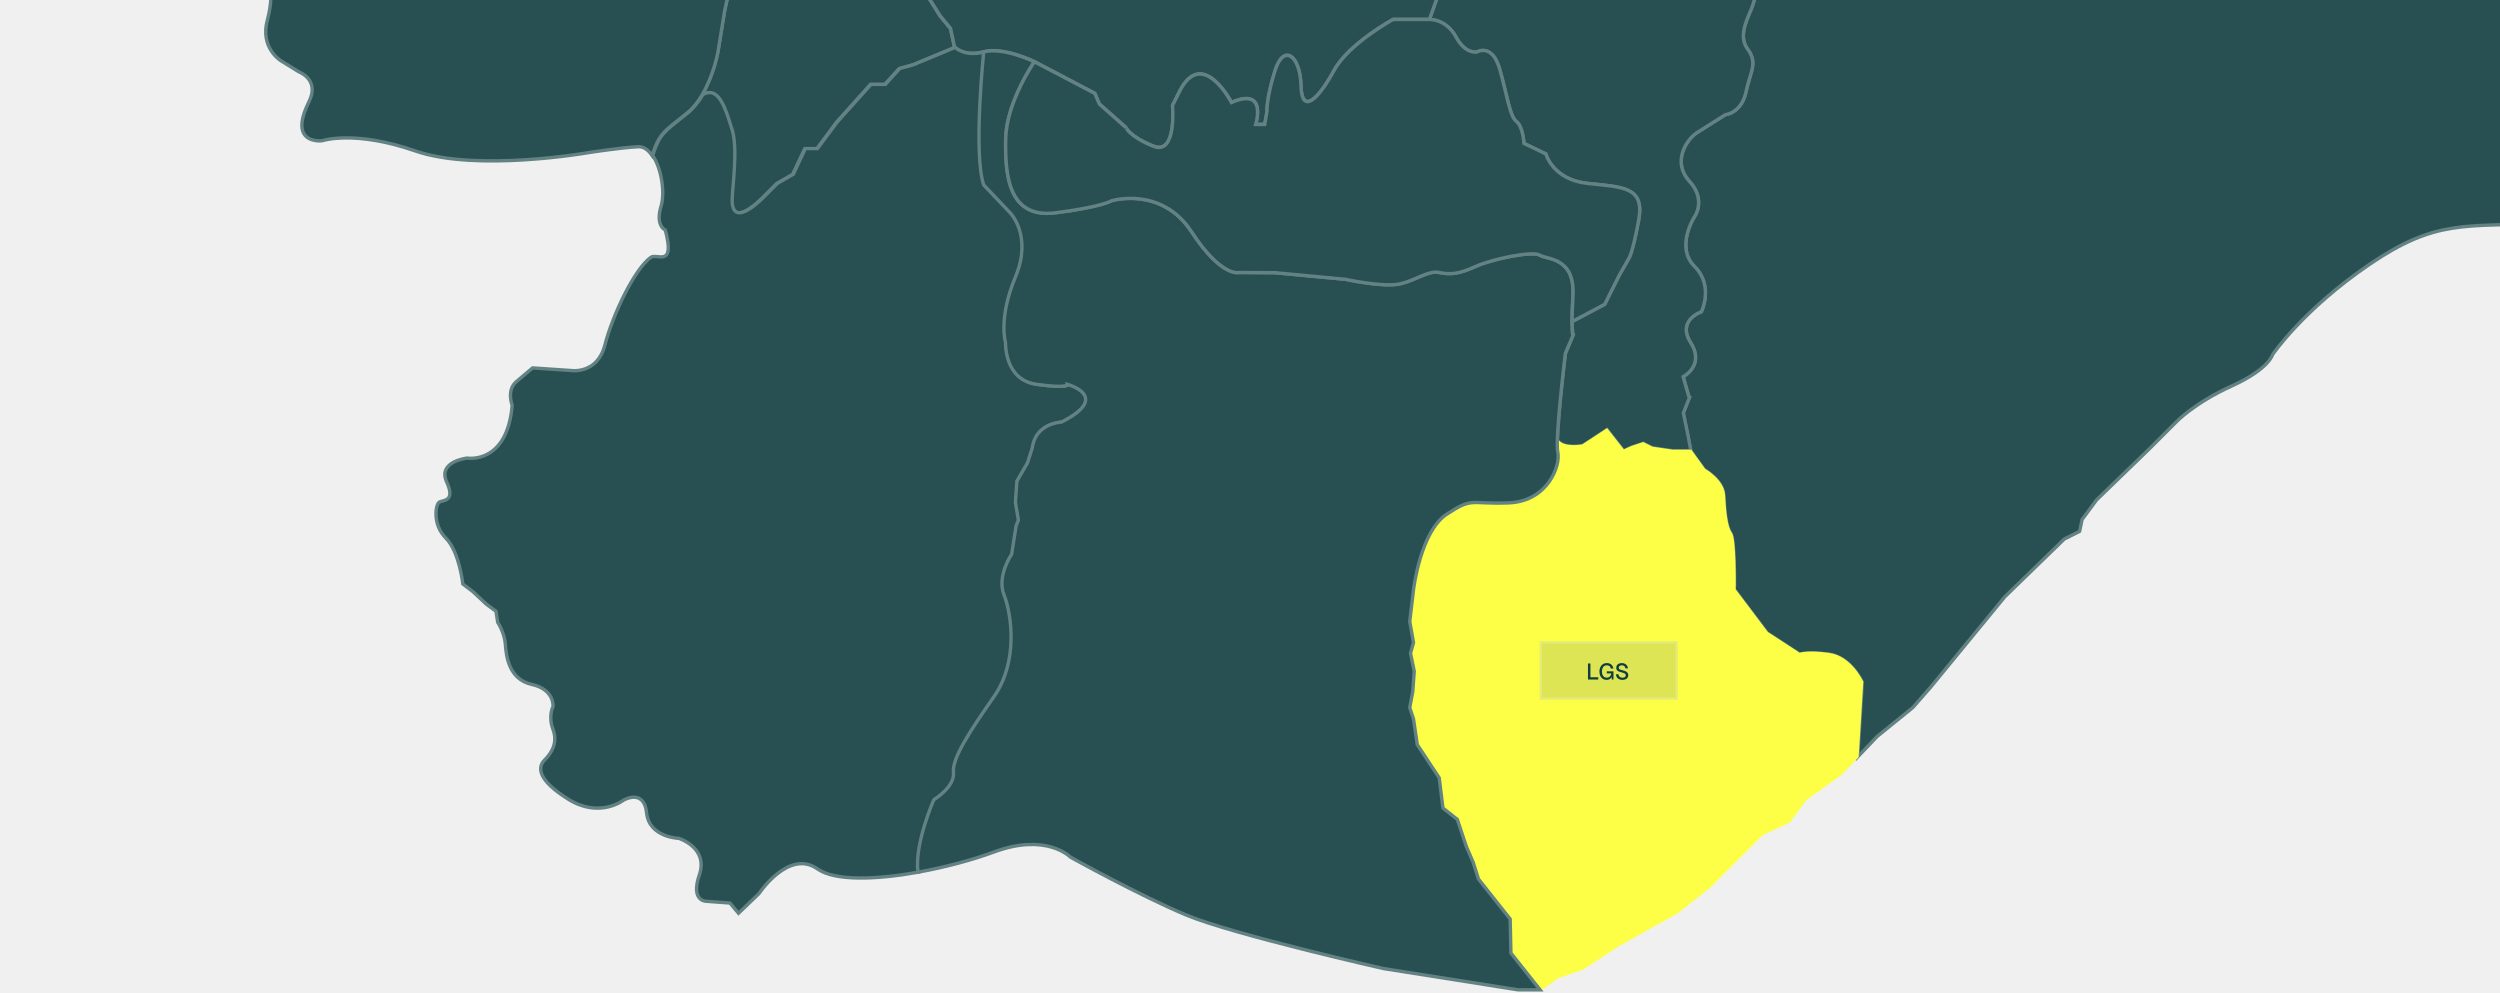
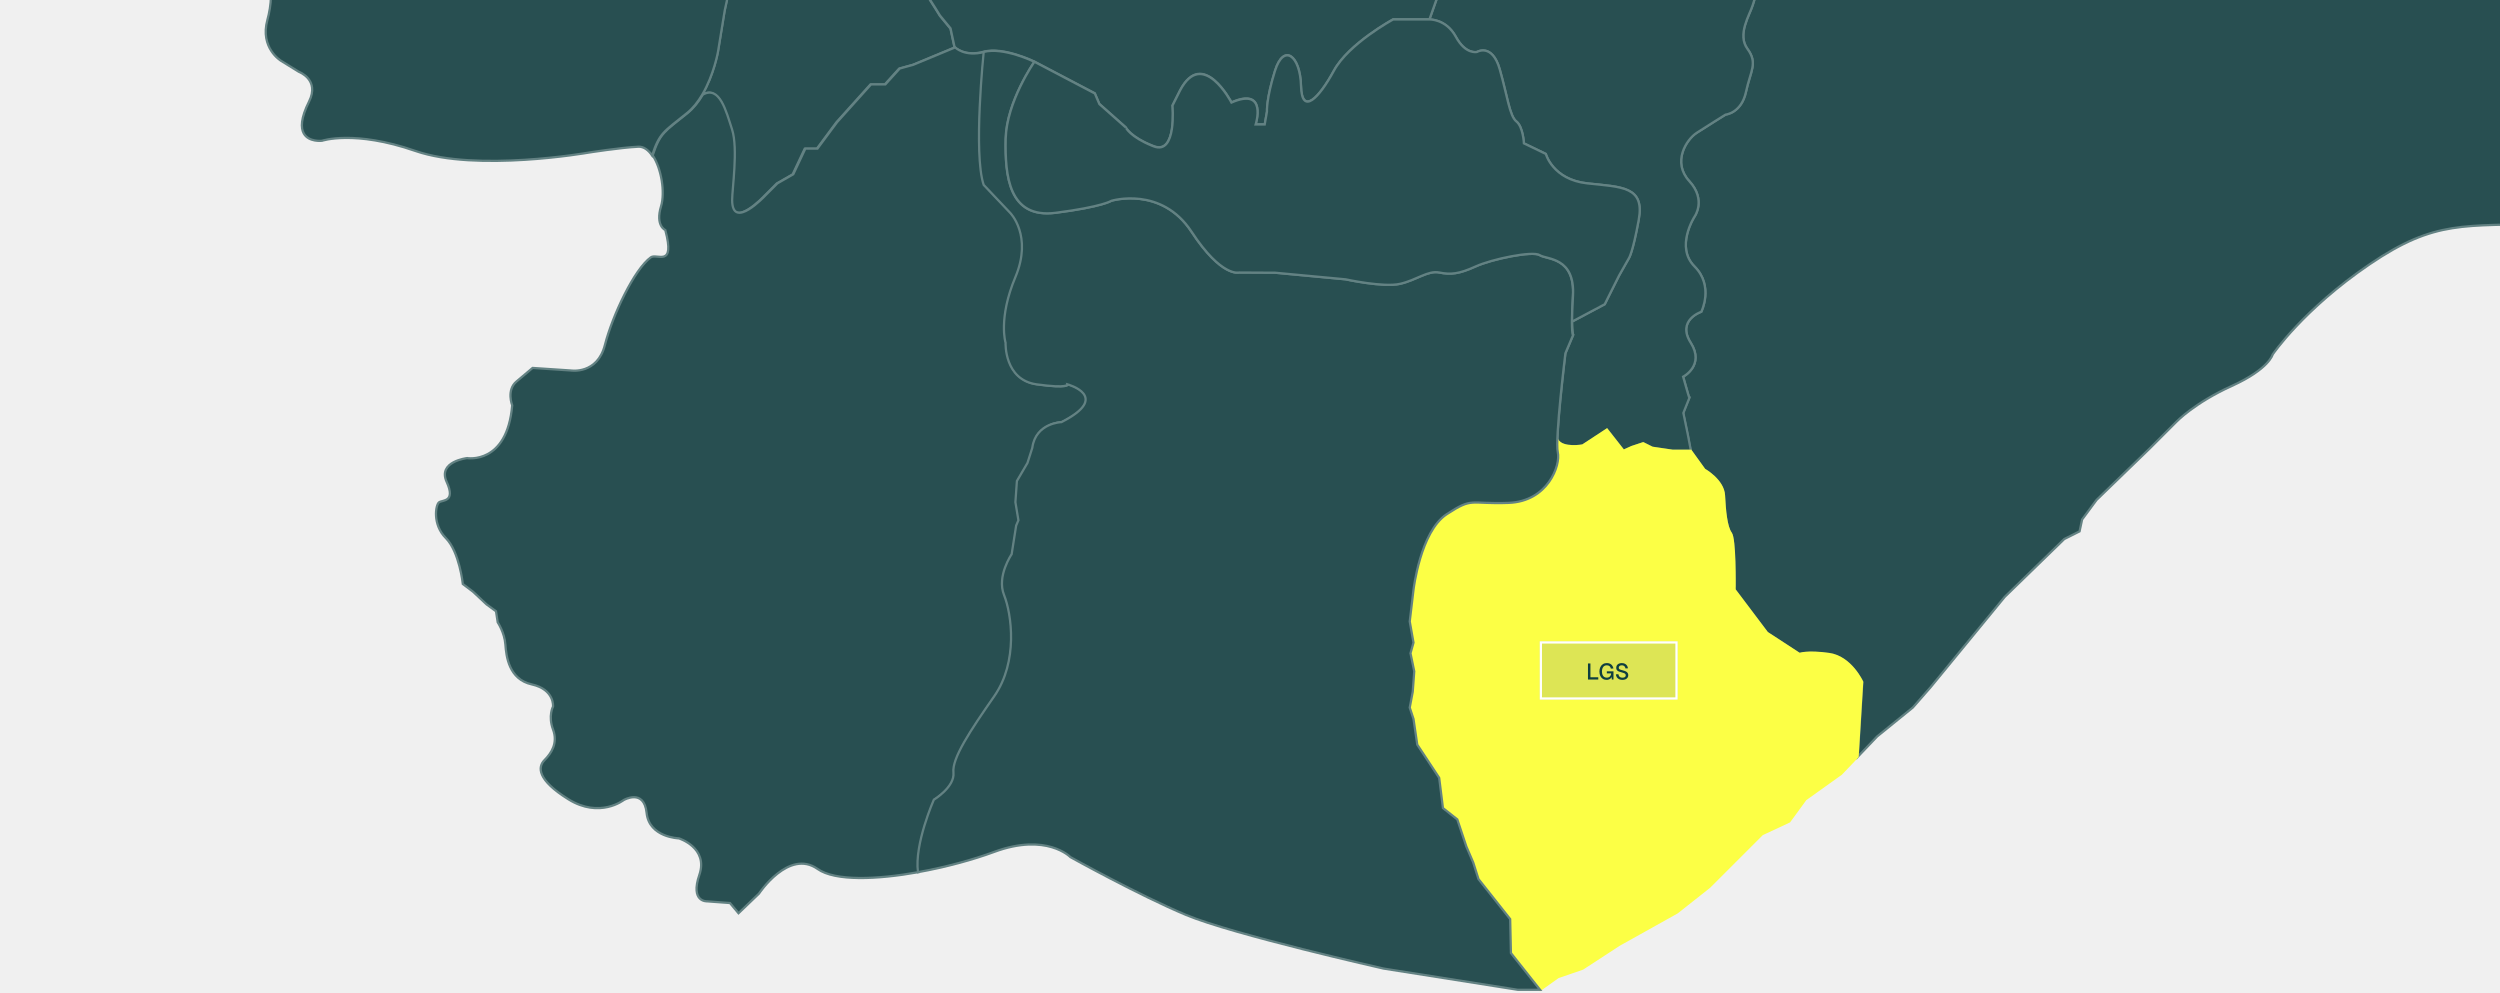
<svg xmlns="http://www.w3.org/2000/svg" width="1103" height="438" viewBox="0 0 1103 438" fill="none">
-   <path d="M765.147 247.769C764.97 242.147 764.549 236.458 763.597 235.197C761.605 232.541 760.941 225.192 760.587 218.529C760.255 211.867 751.932 207.196 751.932 207.196L745.934 198.874L744.606 191.879L742.613 182.206L745.27 175.544L742.613 166.203C742.613 166.203 752.286 161.2 745.956 151.217C739.625 141.212 750.626 137.56 750.626 137.56C750.626 137.56 756.293 126.227 747.638 117.573C738.983 108.918 747.638 95.571 747.638 95.571C747.638 95.571 752.973 88.244 745.314 79.899C737.655 71.554 743.986 61.572 748.656 58.561C753.327 55.551 761.317 50.571 761.317 50.571C761.317 50.571 768.312 49.907 770.326 40.566C772.318 31.225 775.661 27.905 770.99 21.574C766.32 15.244 771.986 6.589 773.314 2.25C774.642 -2.088 776.48 -4.988 770.658 -18.733C769.33 -21.876 768.002 -38.057 768.002 -38.057C791.996 -35.733 792.992 -51.714 792.992 -51.714C792.992 -51.714 805.343 -51.006 813.644 -54.702C832.613 -63.158 829.979 -68.027 816.632 -75.354C803.285 -82.681 816.632 -93.017 816.632 -93.017L848.617 -112.341C872.611 -112.341 869.269 -137.663 869.269 -137.663L875.931 -158.647C894.591 -187.976 917.921 -176.643 917.921 -176.643C917.921 -176.643 944.239 -162.653 960.242 -173.654C976.246 -184.655 991.231 -175.315 991.231 -175.315C991.231 -175.315 1006.9 -158.647 1022.88 -145.012C1038.87 -131.377 1054.2 -133.657 1076.87 -142.644C1099.54 -151.63 1137.41 -145.012 1137.41 -145.012C1137.41 -145.012 1131.79 -140.519 1132.92 -136.756C1134.04 -132.993 1136.68 -131.886 1133.67 -122.501C1130.66 -113.116 1140.8 -109.729 1140.8 -109.729C1140.8 -109.729 1142.68 -108.977 1142.68 -89.078C1142.68 -69.178 1144.2 -58.664 1144.2 -58.664C1144.2 -58.664 1152.06 -53.419 1153.19 -42.528C1154.32 -31.638 1152.81 -33.143 1158.81 -27.145C1164.81 -21.146 1161.45 -16.631 1161.45 -16.631L1162.4 -2.376C1162.4 -2.376 1178.34 3.999 1173.47 17.147C1168.6 30.295 1163.71 22.393 1171.59 31.402C1179.47 40.411 1174.4 54.289 1174.4 54.289L1171.21 59.535C1171.21 59.535 1173.09 67.791 1164.08 77.177C1155.07 86.562 1156.58 88.443 1156.58 88.443C1156.58 88.443 1161.45 97.076 1124.31 98.581C1087.16 100.086 1074.77 96.7 1045.48 116.599C1016.2 136.498 1002.7 156.397 1002.7 156.397C1002.7 156.397 1001.19 162.772 984.679 170.275C968.167 177.779 960.287 186.035 960.287 186.035L948.644 197.678L925.004 220.566L918.629 229.198L917.5 234.444L910.749 237.831L884.475 263.352L851.826 303.15L843.946 312.159L828.186 324.931L819.642 333.896L821.657 300.937C821.657 300.937 816.654 289.936 807.003 288.608C797.331 287.28 794.01 288.608 794.01 288.608L779.689 279.267L765.368 260.275C765.257 260.187 765.346 254.011 765.147 247.769Z" fill="#284F51" stroke="#638283" stroke-width="1.5" />
-   <path d="M743.809 170.499C743.189 168.307 742.591 166.204 742.591 166.204C742.591 166.204 752.264 161.202 745.933 151.219C739.603 141.214 750.604 137.562 750.604 137.562C750.604 137.562 756.27 126.229 747.616 117.574C738.961 108.92 747.616 95.572 747.616 95.572C747.616 95.572 752.95 88.246 745.291 79.901C737.633 71.556 743.963 61.574 748.634 58.563C753.304 55.553 761.295 50.572 761.295 50.572C761.295 50.572 768.29 49.908 770.304 40.568C772.296 31.227 775.638 27.907 770.968 21.576C766.297 15.245 771.964 6.591 773.292 2.252C774.62 -2.086 776.457 -4.986 770.636 -18.731C769.308 -21.875 767.98 -38.055 767.98 -38.055C743.986 -40.379 748.988 -42.725 749.984 -53.395C749.984 -53.395 755.651 -64.063 746.31 -66.056C736.969 -68.048 736.637 -81.727 736.637 -81.727C736.637 -81.727 738.629 -90.05 711.979 -90.736C711.979 -90.736 696.993 -94.41 684.996 -86.729C684.996 -86.729 678.422 -84.936 676.054 -75.441C673.686 -65.945 667.355 -60.013 667.355 -60.013L653.676 -46.4C653.676 -46.4 646.349 -40.069 644.003 -28.891C641.657 -17.713 638.004 -12.069 638.004 -12.069L630.678 8.583C630.678 8.583 638.004 8.251 642.343 16.241C646.681 24.232 651.684 22.904 651.684 22.904C651.684 22.904 658.346 18.898 661.689 30.563C665.031 42.228 666.027 51.214 669.015 53.561C672.003 55.885 672.358 63.233 672.358 63.233L682.03 67.904C682.03 67.904 685.041 79.237 700.358 80.897C715.697 82.557 725.68 82.225 723.024 96.901C720.368 111.554 718.686 113.9 718.686 113.9L714.347 121.559L710.673 128.885L708.017 134.22C708.017 134.22 694.116 141.613 693.607 141.878C693.695 146.062 694.072 147.855 694.072 147.855L690.685 155.867C690.685 155.867 687.476 182.075 687.144 194.205C689.6 198.189 698.344 196.529 698.344 196.529L709.013 189.534L716.339 198.875L720.014 197.215L725.016 195.555L729.023 197.547L738.031 198.875H746.022L744.694 191.881L742.702 182.208L745.358 175.545C745.247 175.545 744.517 172.956 743.809 170.499Z" fill="#284F51" stroke="#638283" stroke-width="1.5" />
-   <path d="M252.643 -167.825C252.643 -167.825 254.723 -164.682 258.043 -158.683C261.386 -152.685 266.698 -148.347 266.698 -148.347L276.703 -144.008C276.703 -144.008 291.024 -129.355 293.039 -126.677C295.031 -124.02 310.702 -107.353 310.702 -107.353L320.375 -91.35V-74.35V-58.347C320.375 -58.347 320.375 -49.338 323.031 -44.69C325.687 -40.019 326.019 -29.992 325.023 -21.846C324.027 -13.701 322.699 -9.03 322.699 -9.03L319.711 4.627L316.723 22.954C316.723 22.954 314.908 33.114 309.795 41.791C317.188 37.652 320.043 48.963 322.721 57.285C325.377 65.608 322.721 83.603 322.721 88.274C322.721 102.042 337.374 86.282 337.374 86.282L342.709 80.947L349.703 76.941L355.038 65.608H360.372L369.027 53.943L384.012 37.276H390.343L396.673 30.281L402.672 28.621L421.132 20.962L419.339 12.639L414.669 6.973C414.669 6.973 410.995 0.975 409.003 -2.014C407.01 -5.024 405.66 -24.68 407.674 -33.334C409.667 -41.989 407.674 -41.989 405.682 -45.995C403.69 -50.002 408.006 -57.328 408.006 -57.328L404.332 -72.314C404.332 -72.314 399.662 -87.985 400.99 -97.968C402.318 -107.973 408.98 -114.303 408.98 -114.303L412.655 -122.958L419.981 -133.915L421.641 -140.622L423.966 -148.944C423.966 -148.944 424.298 -160.277 427.95 -169.928C431.602 -179.601 424.298 -192.262 424.298 -192.262C424.298 -192.262 424.962 -193.59 415.975 -223.251C406.988 -252.911 441.452 -245.585 441.452 -245.585L439.194 -254.593C439.194 -254.593 433.196 -260.968 433.948 -266.613C434.701 -272.235 422.682 -270.375 422.682 -270.375C422.682 -270.375 420.048 -271.504 417.037 -274.869C414.027 -278.255 411.792 -273.364 415.909 -289.124C420.048 -304.884 411.415 -318.408 411.415 -318.408C411.415 -318.408 403.912 -327.04 394.903 -317.279C385.894 -307.518 385.518 -312.409 376.885 -313.892C368.252 -315.398 364.49 -320.643 364.49 -320.643C364.49 -320.643 351.718 -330.405 342.355 -336.78C340.385 -338.108 339.234 -339.303 338.636 -340.388C338.614 -340.388 331.531 -337.09 331.531 -337.09L319.423 -330.139L316.103 -325.602L309.75 -324.384L301.273 -314.092C301.273 -314.092 305.5 -308.337 307.935 -301.984C310.37 -295.631 316.103 -291.691 320.331 -290.496C324.558 -289.279 333.036 -285.648 330.004 -271.438C326.971 -257.227 311.255 -250.875 311.255 -250.875C311.255 -250.875 297.643 -244.832 294.322 -244.522C291.002 -244.212 284.937 -242.707 283.122 -237.572C281.307 -232.437 277.677 -233.344 273.139 -230.909C268.602 -228.496 264.972 -234.229 262.559 -216.389C260.213 -198.681 265.946 -192.328 252.643 -167.825Z" fill="#284F51" stroke="#638283" stroke-width="1.5" />
-   <path d="M539.371 -72.303C538.663 -74.296 537.976 -76.31 537.976 -76.31C537.976 -76.31 535.32 -81.401 531.314 -89.391C527.307 -97.382 518.653 -101.056 518.653 -101.056C517.657 -110.065 517.989 -115.71 529.034 -116.396C540.079 -117.082 537.667 -134.037 537.667 -134.037C537.667 -134.037 532 -135.742 538.663 -151.059C545.325 -166.398 533.992 -166.398 533.992 -166.398C533.992 -166.398 528.326 -166.066 521.065 -169.054C513.805 -172.065 518.985 -181.383 520.645 -187.714C522.283 -193.978 518.476 -205.887 518.387 -206.174C510.684 -201.681 499.993 -201.039 489.523 -202.544C476.375 -204.426 478.633 -213.811 478.633 -213.811C478.633 -213.811 476.752 -217.95 476.375 -222.067C475.999 -226.184 474.494 -230.323 466.99 -232.957C459.487 -235.591 453.488 -241.966 453.488 -241.966L447.49 -244.224L441.491 -245.729C441.491 -245.729 407.005 -253.056 416.014 -223.395C425.023 -193.735 424.337 -192.407 424.337 -192.407C424.337 -192.407 431.663 -179.745 427.989 -170.073C424.337 -160.4 424.005 -149.089 424.005 -149.089L421.68 -140.766L420.02 -134.059L412.694 -123.103L409.019 -114.448C409.019 -114.448 402.357 -108.117 401.029 -98.112C399.701 -88.108 404.371 -72.458 404.371 -72.458L408.045 -57.473C408.045 -57.473 403.707 -50.147 405.721 -46.14C407.713 -42.134 409.728 -42.134 407.713 -33.479C405.721 -24.824 407.049 -5.146 409.041 -2.158C411.034 0.83 414.708 6.828 414.708 6.828L419.378 12.495L421.171 20.817C421.171 20.817 425.377 25.156 434.032 22.81C442.686 20.485 456.366 27.148 456.366 27.148L483.016 41.137L485.008 45.808L496.673 56.145C496.673 56.145 498.665 60.483 509.002 64.467C519.339 68.474 517.325 46.472 517.325 46.472L520.667 39.809C530.672 20.817 543.333 45.144 543.333 45.144C559.336 38.149 554.002 54.816 554.002 54.816H558.008L559.004 49.15C559.004 49.15 558.672 43.483 562.546 31.154C566.42 18.825 573.68 24.492 574.012 37.817C574.344 51.142 582.002 43.151 588.51 31.154C594.996 19.157 614.673 8.489 614.673 8.489H630.677L638.003 -12.163C638.003 -12.163 641.678 -17.83 644.002 -28.986C646.326 -40.142 653.675 -46.494 653.675 -46.494C645.684 -51.497 644.002 -63.162 643.006 -70.488C642.01 -77.815 632.669 -74.827 632.669 -74.827C632.669 -74.827 622.332 -73.831 619.012 -78.833C615.692 -83.836 608.011 -81.843 608.011 -81.843C608.011 -81.843 597.342 -75.181 593.026 -59.178C588.709 -43.174 582.246 -46.516 582.246 -46.516C582.246 -46.516 578.372 -46.516 569.032 -36.843C559.691 -27.171 551.368 -29.185 551.368 -29.185C551.368 -29.185 551.368 -35.515 551.368 -44.17C551.368 -52.825 547.694 -63.494 547.694 -63.494L540.788 -68.496C540.743 -68.408 540.057 -70.333 539.371 -72.303Z" fill="#284F51" stroke="#638283" stroke-width="1.5" />
-   <path d="M417.313 348.772C414.944 351.229 412.31 352.823 412.31 352.823C412.31 352.823 403.633 372.434 405.316 384.785C386.833 388.106 368.439 388.836 360.736 383.391C347.965 374.382 334.839 394.281 334.839 394.281L325.83 402.914L322.067 398.42L311.929 397.668C311.929 397.668 304.426 398.044 308.543 386.025C312.682 374.006 299.534 369.889 299.534 369.889C299.534 369.889 286.386 369.512 285.279 358.622C284.15 347.732 275.141 353 275.141 353C275.141 353 264.627 361.256 250.749 352.624C236.87 343.991 237.247 338.369 240.235 335.358C243.245 332.348 246.233 327.855 243.998 321.856C241.762 315.858 243.998 311.718 243.998 311.718C243.998 311.718 244.75 304.215 234.612 301.957C224.475 299.699 223.346 289.562 222.97 284.316C222.593 279.07 219.583 274.554 219.583 274.554L218.83 269.685L214.691 266.674L208.693 261.052L204.199 257.665C204.199 257.665 202.694 243.411 196.696 237.39C190.697 231.392 192.202 222.759 193.685 221.63C195.19 220.501 201.189 221.63 197.072 212.621C192.955 203.612 206.081 202.107 206.081 202.107C206.081 202.107 223.722 205.118 225.98 178.844C225.98 178.844 223.346 172.092 227.861 168.33C232.355 164.567 234.989 162.331 234.989 162.331L251.878 163.46C251.878 163.46 263.52 165.341 266.885 152.193C270.272 139.045 279.878 118.726 287.16 113.524C289.794 111.642 298.051 118.394 293.535 101.505C293.535 101.505 289.042 99.623 291.654 90.991C293.491 84.948 291.831 74.279 287.957 68.568C291.233 58.608 293.004 58.209 303.341 49.886C306.041 47.695 308.277 44.818 310.092 41.741C317.485 37.602 320.34 48.913 323.019 57.235C325.675 65.558 323.019 83.553 323.019 88.224C323.019 101.992 337.672 86.232 337.672 86.232L343.006 80.897L350.001 76.891L355.335 65.558H360.67L369.325 53.893L384.31 37.225H390.64L396.971 30.231L402.969 28.571L421.43 20.912C421.43 20.912 425.635 25.25 434.312 22.904C434.312 22.904 429.642 67.882 434.312 81.561L445.977 93.868C445.977 93.868 455.982 103.895 448.301 122.223C440.643 140.55 443.963 151.219 443.963 151.219C443.963 151.219 443.299 167.555 457.62 169.547C471.941 171.539 471.277 169.547 471.277 169.547C471.277 169.547 490.933 174.881 468.621 186.214C468.621 186.214 457.222 186.547 455.761 197.547L453.636 204.21L448.965 212.201L448.301 221.542L449.629 229.532L448.633 231.856L446.641 244.517C446.641 244.517 439.979 254.19 443.299 262.513C446.641 270.836 449.629 291.841 438.961 307.159C428.292 322.498 420.301 334.495 420.965 340.826C421.297 343.814 419.416 346.625 417.313 348.772Z" fill="#284F51" stroke="#638283" stroke-width="1.5" />
+   <path d="M765.147 247.769C764.97 242.147 764.549 236.458 763.597 235.197C761.605 232.541 760.941 225.192 760.587 218.529C760.255 211.867 751.932 207.196 751.932 207.196L745.934 198.874L744.606 191.879L742.613 182.206L745.27 175.544L742.613 166.203C742.613 166.203 752.286 161.2 745.956 151.217C739.625 141.212 750.626 137.56 750.626 137.56C750.626 137.56 756.293 126.227 747.638 117.573C738.983 108.918 747.638 95.571 747.638 95.571C747.638 95.571 752.973 88.244 745.314 79.899C737.655 71.554 743.986 61.572 748.656 58.561C753.327 55.551 761.317 50.571 761.317 50.571C761.317 50.571 768.312 49.907 770.326 40.566C772.318 31.225 775.661 27.905 770.99 21.574C766.32 15.244 771.986 6.589 773.314 2.25C774.642 -2.088 776.48 -4.988 770.658 -18.733C769.33 -21.876 768.002 -38.057 768.002 -38.057C791.996 -35.733 792.992 -51.714 792.992 -51.714C792.992 -51.714 805.343 -51.006 813.644 -54.702C832.613 -63.158 829.979 -68.027 816.632 -75.354C803.285 -82.681 816.632 -93.017 816.632 -93.017L848.617 -112.341C872.611 -112.341 869.269 -137.663 869.269 -137.663L875.931 -158.647C894.591 -187.976 917.921 -176.643 917.921 -176.643C917.921 -176.643 944.239 -162.653 960.242 -173.654C976.246 -184.655 991.231 -175.315 991.231 -175.315C991.231 -175.315 1006.9 -158.647 1022.88 -145.012C1038.87 -131.377 1054.2 -133.657 1076.87 -142.644C1099.54 -151.63 1137.41 -145.012 1137.41 -145.012C1137.41 -145.012 1131.79 -140.519 1132.92 -136.756C1134.04 -132.993 1136.68 -131.886 1133.67 -122.501C1130.66 -113.116 1140.8 -109.729 1140.8 -109.729C1140.8 -109.729 1142.68 -108.977 1142.68 -89.078C1142.68 -69.178 1144.2 -58.664 1144.2 -58.664C1144.2 -58.664 1152.06 -53.419 1153.19 -42.528C1154.32 -31.638 1152.81 -33.143 1158.81 -27.145C1164.81 -21.146 1161.45 -16.631 1161.45 -16.631L1162.4 -2.376C1162.4 -2.376 1178.34 3.999 1173.47 17.147C1168.6 30.295 1163.71 22.393 1171.59 31.402C1179.47 40.411 1174.4 54.289 1174.4 54.289L1171.21 59.535C1171.21 59.535 1173.09 67.791 1164.08 77.177C1155.07 86.562 1156.58 88.443 1156.58 88.443C1156.58 88.443 1161.45 97.076 1124.31 98.581C1087.16 100.086 1074.77 96.7 1045.48 116.599C1016.2 136.498 1002.7 156.397 1002.7 156.397C1002.7 156.397 1001.19 162.772 984.679 170.275C968.167 177.779 960.287 186.035 960.287 186.035L948.644 197.678L925.004 220.566L918.629 229.198L917.5 234.444L910.749 237.831L884.475 263.352L851.826 303.15L843.946 312.159L828.186 324.931L819.642 333.896L821.657 300.937C821.657 300.937 816.654 289.936 807.003 288.608C797.331 287.28 794.01 288.608 794.01 288.608L779.689 279.267L765.368 260.275C765.257 260.187 765.346 254.011 765.147 247.769Z" fill="#284F51" stroke="#638283" strokeWidth="1.5" />
+   <path d="M743.809 170.499C743.189 168.307 742.591 166.204 742.591 166.204C742.591 166.204 752.264 161.202 745.933 151.219C739.603 141.214 750.604 137.562 750.604 137.562C750.604 137.562 756.27 126.229 747.616 117.574C738.961 108.92 747.616 95.572 747.616 95.572C747.616 95.572 752.95 88.246 745.291 79.901C737.633 71.556 743.963 61.574 748.634 58.563C753.304 55.553 761.295 50.572 761.295 50.572C761.295 50.572 768.29 49.908 770.304 40.568C772.296 31.227 775.638 27.907 770.968 21.576C766.297 15.245 771.964 6.591 773.292 2.252C774.62 -2.086 776.457 -4.986 770.636 -18.731C769.308 -21.875 767.98 -38.055 767.98 -38.055C743.986 -40.379 748.988 -42.725 749.984 -53.395C749.984 -53.395 755.651 -64.063 746.31 -66.056C736.969 -68.048 736.637 -81.727 736.637 -81.727C736.637 -81.727 738.629 -90.05 711.979 -90.736C711.979 -90.736 696.993 -94.41 684.996 -86.729C684.996 -86.729 678.422 -84.936 676.054 -75.441C673.686 -65.945 667.355 -60.013 667.355 -60.013L653.676 -46.4C653.676 -46.4 646.349 -40.069 644.003 -28.891C641.657 -17.713 638.004 -12.069 638.004 -12.069L630.678 8.583C630.678 8.583 638.004 8.251 642.343 16.241C646.681 24.232 651.684 22.904 651.684 22.904C651.684 22.904 658.346 18.898 661.689 30.563C665.031 42.228 666.027 51.214 669.015 53.561C672.003 55.885 672.358 63.233 672.358 63.233L682.03 67.904C682.03 67.904 685.041 79.237 700.358 80.897C715.697 82.557 725.68 82.225 723.024 96.901C720.368 111.554 718.686 113.9 718.686 113.9L714.347 121.559L710.673 128.885L708.017 134.22C708.017 134.22 694.116 141.613 693.607 141.878C693.695 146.062 694.072 147.855 694.072 147.855L690.685 155.867C690.685 155.867 687.476 182.075 687.144 194.205C689.6 198.189 698.344 196.529 698.344 196.529L709.013 189.534L716.339 198.875L720.014 197.215L725.016 195.555L729.023 197.547L738.031 198.875H746.022L744.694 191.881L742.702 182.208L745.358 175.545C745.247 175.545 744.517 172.956 743.809 170.499Z" fill="#284F51" stroke="#638283" strokeWidth="1.5" />
+   <path d="M252.643 -167.825C252.643 -167.825 254.723 -164.682 258.043 -158.683C261.386 -152.685 266.698 -148.347 266.698 -148.347L276.703 -144.008C276.703 -144.008 291.024 -129.355 293.039 -126.677C295.031 -124.02 310.702 -107.353 310.702 -107.353L320.375 -91.35V-74.35V-58.347C320.375 -58.347 320.375 -49.338 323.031 -44.69C325.687 -40.019 326.019 -29.992 325.023 -21.846C324.027 -13.701 322.699 -9.03 322.699 -9.03L319.711 4.627L316.723 22.954C316.723 22.954 314.908 33.114 309.795 41.791C317.188 37.652 320.043 48.963 322.721 57.285C325.377 65.608 322.721 83.603 322.721 88.274C322.721 102.042 337.374 86.282 337.374 86.282L342.709 80.947L349.703 76.941L355.038 65.608H360.372L369.027 53.943L384.012 37.276H390.343L396.673 30.281L402.672 28.621L421.132 20.962L419.339 12.639L414.669 6.973C414.669 6.973 410.995 0.975 409.003 -2.014C407.01 -5.024 405.66 -24.68 407.674 -33.334C409.667 -41.989 407.674 -41.989 405.682 -45.995C403.69 -50.002 408.006 -57.328 408.006 -57.328L404.332 -72.314C404.332 -72.314 399.662 -87.985 400.99 -97.968C402.318 -107.973 408.98 -114.303 408.98 -114.303L412.655 -122.958L419.981 -133.915L421.641 -140.622L423.966 -148.944C423.966 -148.944 424.298 -160.277 427.95 -169.928C431.602 -179.601 424.298 -192.262 424.298 -192.262C424.298 -192.262 424.962 -193.59 415.975 -223.251C406.988 -252.911 441.452 -245.585 441.452 -245.585L439.194 -254.593C439.194 -254.593 433.196 -260.968 433.948 -266.613C434.701 -272.235 422.682 -270.375 422.682 -270.375C422.682 -270.375 420.048 -271.504 417.037 -274.869C414.027 -278.255 411.792 -273.364 415.909 -289.124C420.048 -304.884 411.415 -318.408 411.415 -318.408C411.415 -318.408 403.912 -327.04 394.903 -317.279C385.894 -307.518 385.518 -312.409 376.885 -313.892C368.252 -315.398 364.49 -320.643 364.49 -320.643C364.49 -320.643 351.718 -330.405 342.355 -336.78C340.385 -338.108 339.234 -339.303 338.636 -340.388C338.614 -340.388 331.531 -337.09 331.531 -337.09L319.423 -330.139L316.103 -325.602L309.75 -324.384L301.273 -314.092C301.273 -314.092 305.5 -308.337 307.935 -301.984C310.37 -295.631 316.103 -291.691 320.331 -290.496C324.558 -289.279 333.036 -285.648 330.004 -271.438C326.971 -257.227 311.255 -250.875 311.255 -250.875C311.255 -250.875 297.643 -244.832 294.322 -244.522C291.002 -244.212 284.937 -242.707 283.122 -237.572C281.307 -232.437 277.677 -233.344 273.139 -230.909C268.602 -228.496 264.972 -234.229 262.559 -216.389C260.213 -198.681 265.946 -192.328 252.643 -167.825Z" fill="#284F51" stroke="#638283" strokeWidth="1.5" />
+   <path d="M539.371 -72.303C538.663 -74.296 537.976 -76.31 537.976 -76.31C537.976 -76.31 535.32 -81.401 531.314 -89.391C527.307 -97.382 518.653 -101.056 518.653 -101.056C517.657 -110.065 517.989 -115.71 529.034 -116.396C540.079 -117.082 537.667 -134.037 537.667 -134.037C537.667 -134.037 532 -135.742 538.663 -151.059C545.325 -166.398 533.992 -166.398 533.992 -166.398C533.992 -166.398 528.326 -166.066 521.065 -169.054C513.805 -172.065 518.985 -181.383 520.645 -187.714C522.283 -193.978 518.476 -205.887 518.387 -206.174C510.684 -201.681 499.993 -201.039 489.523 -202.544C476.375 -204.426 478.633 -213.811 478.633 -213.811C478.633 -213.811 476.752 -217.95 476.375 -222.067C475.999 -226.184 474.494 -230.323 466.99 -232.957C459.487 -235.591 453.488 -241.966 453.488 -241.966L447.49 -244.224L441.491 -245.729C441.491 -245.729 407.005 -253.056 416.014 -223.395C425.023 -193.735 424.337 -192.407 424.337 -192.407C424.337 -192.407 431.663 -179.745 427.989 -170.073C424.337 -160.4 424.005 -149.089 424.005 -149.089L421.68 -140.766L420.02 -134.059L412.694 -123.103L409.019 -114.448C409.019 -114.448 402.357 -108.117 401.029 -98.112C399.701 -88.108 404.371 -72.458 404.371 -72.458L408.045 -57.473C408.045 -57.473 403.707 -50.147 405.721 -46.14C407.713 -42.134 409.728 -42.134 407.713 -33.479C405.721 -24.824 407.049 -5.146 409.041 -2.158C411.034 0.83 414.708 6.828 414.708 6.828L419.378 12.495L421.171 20.817C421.171 20.817 425.377 25.156 434.032 22.81C442.686 20.485 456.366 27.148 456.366 27.148L483.016 41.137L485.008 45.808L496.673 56.145C496.673 56.145 498.665 60.483 509.002 64.467C519.339 68.474 517.325 46.472 517.325 46.472L520.667 39.809C530.672 20.817 543.333 45.144 543.333 45.144C559.336 38.149 554.002 54.816 554.002 54.816H558.008L559.004 49.15C559.004 49.15 558.672 43.483 562.546 31.154C566.42 18.825 573.68 24.492 574.012 37.817C574.344 51.142 582.002 43.151 588.51 31.154C594.996 19.157 614.673 8.489 614.673 8.489H630.677L638.003 -12.163C638.003 -12.163 641.678 -17.83 644.002 -28.986C646.326 -40.142 653.675 -46.494 653.675 -46.494C645.684 -51.497 644.002 -63.162 643.006 -70.488C642.01 -77.815 632.669 -74.827 632.669 -74.827C632.669 -74.827 622.332 -73.831 619.012 -78.833C615.692 -83.836 608.011 -81.843 608.011 -81.843C608.011 -81.843 597.342 -75.181 593.026 -59.178C588.709 -43.174 582.246 -46.516 582.246 -46.516C582.246 -46.516 578.372 -46.516 569.032 -36.843C559.691 -27.171 551.368 -29.185 551.368 -29.185C551.368 -29.185 551.368 -35.515 551.368 -44.17C551.368 -52.825 547.694 -63.494 547.694 -63.494L540.788 -68.496C540.743 -68.408 540.057 -70.333 539.371 -72.303Z" fill="#284F51" stroke="#638283" strokeWidth="1.5" />
+   <path d="M417.313 348.772C414.944 351.229 412.31 352.823 412.31 352.823C412.31 352.823 403.633 372.434 405.316 384.785C386.833 388.106 368.439 388.836 360.736 383.391C347.965 374.382 334.839 394.281 334.839 394.281L325.83 402.914L322.067 398.42L311.929 397.668C311.929 397.668 304.426 398.044 308.543 386.025C312.682 374.006 299.534 369.889 299.534 369.889C299.534 369.889 286.386 369.512 285.279 358.622C284.15 347.732 275.141 353 275.141 353C275.141 353 264.627 361.256 250.749 352.624C236.87 343.991 237.247 338.369 240.235 335.358C243.245 332.348 246.233 327.855 243.998 321.856C241.762 315.858 243.998 311.718 243.998 311.718C243.998 311.718 244.75 304.215 234.612 301.957C224.475 299.699 223.346 289.562 222.97 284.316C222.593 279.07 219.583 274.554 219.583 274.554L218.83 269.685L214.691 266.674L208.693 261.052L204.199 257.665C204.199 257.665 202.694 243.411 196.696 237.39C190.697 231.392 192.202 222.759 193.685 221.63C195.19 220.501 201.189 221.63 197.072 212.621C192.955 203.612 206.081 202.107 206.081 202.107C206.081 202.107 223.722 205.118 225.98 178.844C225.98 178.844 223.346 172.092 227.861 168.33C232.355 164.567 234.989 162.331 234.989 162.331L251.878 163.46C251.878 163.46 263.52 165.341 266.885 152.193C270.272 139.045 279.878 118.726 287.16 113.524C289.794 111.642 298.051 118.394 293.535 101.505C293.535 101.505 289.042 99.623 291.654 90.991C293.491 84.948 291.831 74.279 287.957 68.568C291.233 58.608 293.004 58.209 303.341 49.886C306.041 47.695 308.277 44.818 310.092 41.741C317.485 37.602 320.34 48.913 323.019 57.235C325.675 65.558 323.019 83.553 323.019 88.224C323.019 101.992 337.672 86.232 337.672 86.232L343.006 80.897L350.001 76.891L355.335 65.558H360.67L369.325 53.893L384.31 37.225H390.64L396.971 30.231L402.969 28.571L421.43 20.912C421.43 20.912 425.635 25.25 434.312 22.904C434.312 22.904 429.642 67.882 434.312 81.561L445.977 93.868C445.977 93.868 455.982 103.895 448.301 122.223C440.643 140.55 443.963 151.219 443.963 151.219C443.963 151.219 443.299 167.555 457.62 169.547C471.941 171.539 471.277 169.547 471.277 169.547C471.277 169.547 490.933 174.881 468.621 186.214C468.621 186.214 457.222 186.547 455.761 197.547L453.636 204.21L448.965 212.201L448.301 221.542L449.629 229.532L448.633 231.856L446.641 244.517C446.641 244.517 439.979 254.19 443.299 262.513C446.641 270.836 449.629 291.841 438.961 307.159C428.292 322.498 420.301 334.495 420.965 340.826C421.297 343.814 419.416 346.625 417.313 348.772Z" fill="#284F51" stroke="#638283" strokeWidth="1.5" />
  <path d="M673.866 429.627C670.413 425.267 666.628 420.486 666.628 420.486L666.296 405.5L652.307 387.837L649.983 380.51L646.973 373.516L642.966 361.519L636.636 356.516L634.976 343.191L625.303 328.538L623.643 317.205L621.982 312.202L623.311 305.208L623.975 296.199L622.314 288.208L623.643 283.538L621.982 274.197L623.643 260.208C623.643 260.208 626.631 234.554 638.296 226.873C649.961 219.214 648.301 222.535 665.632 221.87C682.964 221.206 688.63 205.203 687.302 199.537C687.081 198.585 687.014 196.681 687.081 194.202C689.538 198.208 698.281 196.548 698.281 196.548L708.95 189.554L716.276 198.895L719.951 197.234L724.953 195.574L728.96 197.566L737.969 198.895H745.959L751.958 207.217C751.958 207.217 760.28 211.888 760.612 218.55C760.944 225.213 761.608 232.539 763.623 235.218C764.575 236.479 764.995 242.168 765.172 247.79C765.371 254.032 765.283 260.208 765.283 260.208L779.604 279.2L793.925 288.54C793.925 288.54 797.268 287.212 806.918 288.54C816.591 289.868 821.572 300.869 821.572 300.869L819.557 333.828C818.694 334.736 812.341 341.398 812.341 341.398L796.581 352.665L789.454 362.426L777.435 368.048L754.171 391.312L739.916 402.579L714.395 416.833L698.259 427.347L687.369 431.11L679.489 436.733C679.466 436.71 676.766 433.302 673.866 429.627Z" fill="#FCFF45" stroke="#FCFF45" />
  <g filter="url(#filter0_b_1030_16449)">
    <rect x="679.328" y="282.937" width="60.856" height="25.747" fill="white" fill-opacity="0.08" />
    <rect x="679.328" y="282.937" width="60.856" height="25.747" fill="#325B5D" fill-opacity="0.16" />
-     <rect x="679.828" y="283.437" width="59.856" height="24.747" stroke="white" stroke-opacity="0.2" />
+     <rect x="679.828" y="283.437" width="59.856" height="24.747" stroke="white" strokeOpacity="0.2" />
    <path d="M700.616 292.71H701.696V299.41L701.126 298.82H705.156V299.81H700.616V292.71ZM708.875 299.97C708.215 299.97 707.642 299.813 707.155 299.5C706.675 299.187 706.305 298.75 706.045 298.19C705.792 297.63 705.665 296.99 705.665 296.27C705.665 295.557 705.795 294.92 706.055 294.36C706.322 293.793 706.699 293.35 707.185 293.03C707.672 292.71 708.249 292.55 708.915 292.55C709.749 292.55 710.409 292.767 710.895 293.2C711.382 293.627 711.699 294.207 711.845 294.94L710.715 295C710.629 294.533 710.439 294.173 710.145 293.92C709.859 293.667 709.452 293.54 708.925 293.54C708.212 293.54 707.675 293.797 707.315 294.31C706.962 294.817 706.785 295.47 706.785 296.27C706.785 296.803 706.862 297.273 707.015 297.68C707.169 298.087 707.405 298.407 707.725 298.64C708.045 298.867 708.445 298.98 708.925 298.98C709.299 298.98 709.629 298.9 709.915 298.74C710.202 298.573 710.422 298.347 710.575 298.06C710.735 297.767 710.822 297.447 710.835 297.1H708.935V296.19H711.865V299.81H711.125L711.055 298.21L711.195 298.33C711.122 298.65 710.972 298.933 710.745 299.18C710.525 299.427 710.249 299.62 709.915 299.76C709.589 299.9 709.242 299.97 708.875 299.97ZM715.813 299.97C715.253 299.97 714.763 299.87 714.343 299.67C713.93 299.463 713.6 299.177 713.353 298.81C713.113 298.437 712.973 298.007 712.933 297.52L714.043 297.45C714.09 297.783 714.187 298.067 714.333 298.3C714.48 298.527 714.677 298.7 714.923 298.82C715.177 298.933 715.48 298.99 715.833 298.99C716.3 298.99 716.657 298.903 716.903 298.73C717.157 298.55 717.283 298.297 717.283 297.97C717.283 297.757 717.233 297.573 717.133 297.42C717.033 297.267 716.847 297.127 716.573 297C716.307 296.873 715.917 296.747 715.403 296.62C714.817 296.48 714.357 296.327 714.023 296.16C713.697 295.993 713.457 295.787 713.303 295.54C713.157 295.293 713.083 294.983 713.083 294.61C713.083 294.21 713.18 293.853 713.373 293.54C713.573 293.227 713.857 292.983 714.223 292.81C714.597 292.637 715.037 292.55 715.543 292.55C716.07 292.55 716.527 292.65 716.913 292.85C717.3 293.043 717.607 293.313 717.833 293.66C718.06 294.007 718.2 294.407 718.253 294.86L717.153 294.92C717.113 294.647 717.027 294.407 716.893 294.2C716.76 293.987 716.577 293.823 716.343 293.71C716.117 293.59 715.843 293.53 715.523 293.53C715.117 293.53 714.793 293.627 714.553 293.82C714.313 294.007 714.193 294.257 714.193 294.57C714.193 294.777 714.24 294.947 714.333 295.08C714.433 295.213 714.603 295.33 714.843 295.43C715.083 295.53 715.443 295.637 715.923 295.75C716.53 295.89 717.013 296.06 717.373 296.26C717.74 296.46 718 296.697 718.153 296.97C718.313 297.237 718.393 297.55 718.393 297.91C718.393 298.323 718.283 298.687 718.063 299C717.85 299.307 717.547 299.547 717.153 299.72C716.767 299.887 716.32 299.97 715.813 299.97Z" fill="#0E3E40" />
  </g>
-   <path d="M665.845 436.091C652.697 434.01 610.398 427.326 610.398 427.326C610.398 427.326 543.971 412.318 523.32 403.686C502.668 395.053 472.277 378.164 472.277 378.164C472.277 378.164 461.763 367.274 438.499 375.907C429.291 379.315 417.139 382.636 405.009 384.805C403.327 372.454 412.004 352.842 412.004 352.842C412.004 352.842 421.345 347.176 420.659 340.845C419.995 334.515 427.985 322.518 438.654 307.178C449.323 291.839 446.313 270.855 442.993 262.532C439.65 254.21 446.335 244.537 446.335 244.537L448.327 231.876L449.323 229.552L447.995 221.561L448.659 212.22L453.33 204.23L455.454 197.567C456.915 186.566 468.315 186.234 468.315 186.234C490.649 174.901 470.971 169.567 470.971 169.567C470.971 169.567 471.635 171.559 457.314 169.567C442.993 167.574 443.657 151.239 443.657 151.239C443.657 151.239 440.314 140.57 447.995 122.242C455.676 103.915 445.671 93.888 445.671 93.888L434.006 81.581C429.335 67.924 434.006 22.924 434.006 22.924C442.661 20.6 456.34 27.262 456.34 27.262C456.34 27.262 444.011 44.926 443.679 61.261C443.347 77.597 445.007 96.544 465.681 93.888C486.332 91.254 490.339 88.576 490.339 88.576C490.339 88.576 512.341 81.913 525.666 102.233C538.991 122.552 546.65 120.228 546.65 120.228L562.52 120.317L593.642 123.239C593.642 123.239 610.309 126.913 617.636 125.231C624.962 123.571 629.965 119.232 634.967 120.228C639.97 121.224 643.622 120.892 650.971 117.572C658.32 114.252 676.293 110.577 679.303 112.57C682.314 114.562 694.975 113.234 693.957 130.565C692.96 147.897 694.023 147.874 694.023 147.874L690.636 155.887C690.636 155.887 685.966 193.87 687.294 199.537C688.622 205.203 682.956 221.207 665.624 221.871C648.292 222.535 649.953 219.215 638.288 226.873C626.623 234.532 623.634 260.208 623.634 260.208L621.974 274.198L623.634 283.538L622.306 288.209L623.966 296.2L623.302 305.208L621.974 312.203L623.634 317.205L625.294 328.538L634.967 343.192L636.627 356.517L642.958 361.519L646.964 373.516L649.975 380.511L652.299 387.837L666.288 405.501L666.62 420.486L679.48 436.711H669.719C669.697 436.711 668.258 436.49 665.845 436.091Z" fill="#284F51" stroke="#638283" stroke-width="1.5" />
-   <path d="M134.037 58.888C132.643 56.453 132.665 52.181 136.339 44.832C141.209 35.071 131.846 31.684 131.846 31.684L123.966 26.815C123.966 26.815 114.581 21.192 117.967 8.797C121.354 -3.598 121.73 -24.981 94.704 -22.546C67.677 -20.111 60.55 -31.378 60.55 -31.378L59.045 -45.256L53.799 -52.76L48.177 -56.146C48.177 -56.146 43.683 -61.392 49.682 -65.531C55.68 -69.671 65.442 -71.906 65.442 -71.906C65.442 -71.906 77.461 -76.4 75.579 -86.914C73.698 -97.428 81.202 -99.685 81.202 -99.685L85.629 -102.629H95.501L100.437 -104.909H108.029L119.406 -115.91H136.384C136.384 -115.91 151.657 -128.062 158.098 -125.782C164.539 -123.502 177.067 -117.26 196.037 -134.039C215.006 -150.817 232.692 -169.742 252.68 -167.86C252.68 -167.86 254.76 -164.717 258.08 -158.719C261.423 -152.72 266.735 -148.382 266.735 -148.382L276.74 -144.043C276.74 -144.043 291.061 -129.39 293.075 -126.712C295.068 -124.056 310.739 -107.388 310.739 -107.388L320.412 -91.385V-74.385V-58.382C320.412 -58.382 320.412 -49.373 323.068 -44.725C325.724 -40.054 326.056 -30.027 325.06 -21.882C324.064 -13.736 322.736 -9.066 322.736 -9.066L319.748 4.591L316.76 22.919C316.76 22.919 314.945 33.079 309.832 41.756C308.016 44.832 305.803 47.732 303.08 49.901C292.743 58.224 290.995 58.622 287.697 68.583C286.037 66.148 283.978 64.621 281.632 64.732C273.752 65.108 259.497 67.366 259.497 67.366C259.497 67.366 210.336 75.998 183.309 66.613C156.283 57.228 142.028 62.12 142.028 62.12C142.028 62.12 136.229 62.784 134.037 58.888Z" fill="#284F51" stroke="#638283" stroke-width="1.5" />
-   <path d="M508.321 64.314C508.542 64.402 508.764 64.491 508.985 64.579C519.322 68.586 517.308 46.584 517.308 46.584L520.65 39.921C530.655 20.93 543.316 45.256 543.316 45.256C559.319 38.261 553.985 54.929 553.985 54.929H557.991L558.988 49.262C558.988 49.262 558.656 43.596 562.529 31.267C566.403 18.938 573.663 24.604 573.995 37.929C574.327 51.254 581.985 43.264 588.493 31.267C594.979 19.27 614.656 8.601 614.656 8.601H630.66C630.66 8.601 637.986 8.269 642.325 16.259C646.663 24.25 651.666 22.922 651.666 22.922C651.666 22.922 658.328 18.915 661.671 30.58C665.013 42.245 666.009 51.232 668.997 53.578C671.985 55.903 672.34 63.251 672.34 63.251L682.012 67.922C682.012 67.922 685.023 79.255 700.34 80.915C715.679 82.575 725.662 82.243 723.006 96.918C720.35 111.571 718.668 113.918 718.668 113.918L714.329 121.576L710.655 128.903L707.999 134.237L693.921 141.719C693.921 141.719 693.744 141.808 693.589 141.896C693.611 139.351 693.722 135.721 694.01 130.563C695.006 113.232 682.344 114.56 679.356 112.568C676.346 110.575 658.373 114.228 651.024 117.57C643.675 120.912 640.023 121.244 635.02 120.226C630.018 119.208 625.015 123.569 617.689 125.229C610.362 126.889 593.695 123.237 593.695 123.237L562.573 120.315L546.703 120.226C546.703 120.226 539.044 122.55 525.719 102.231C512.394 81.911 490.392 88.573 490.392 88.573C490.392 88.573 486.386 91.23 465.734 93.886C445.082 96.52 443.4 77.573 443.732 61.259C444.064 44.924 456.393 27.26 456.393 27.26L483.043 41.249L485.035 45.92L496.7 56.257C496.656 56.235 498.56 60.374 508.321 64.314Z" fill="#284F51" stroke="#638283" stroke-width="1.5" />
+   <path d="M665.845 436.091C652.697 434.01 610.398 427.326 610.398 427.326C610.398 427.326 543.971 412.318 523.32 403.686C502.668 395.053 472.277 378.164 472.277 378.164C472.277 378.164 461.763 367.274 438.499 375.907C429.291 379.315 417.139 382.636 405.009 384.805C403.327 372.454 412.004 352.842 412.004 352.842C412.004 352.842 421.345 347.176 420.659 340.845C419.995 334.515 427.985 322.518 438.654 307.178C449.323 291.839 446.313 270.855 442.993 262.532C439.65 254.21 446.335 244.537 446.335 244.537L448.327 231.876L449.323 229.552L447.995 221.561L448.659 212.22L453.33 204.23L455.454 197.567C456.915 186.566 468.315 186.234 468.315 186.234C490.649 174.901 470.971 169.567 470.971 169.567C470.971 169.567 471.635 171.559 457.314 169.567C442.993 167.574 443.657 151.239 443.657 151.239C443.657 151.239 440.314 140.57 447.995 122.242C455.676 103.915 445.671 93.888 445.671 93.888L434.006 81.581C429.335 67.924 434.006 22.924 434.006 22.924C442.661 20.6 456.34 27.262 456.34 27.262C456.34 27.262 444.011 44.926 443.679 61.261C443.347 77.597 445.007 96.544 465.681 93.888C486.332 91.254 490.339 88.576 490.339 88.576C490.339 88.576 512.341 81.913 525.666 102.233C538.991 122.552 546.65 120.228 546.65 120.228L562.52 120.317L593.642 123.239C593.642 123.239 610.309 126.913 617.636 125.231C624.962 123.571 629.965 119.232 634.967 120.228C639.97 121.224 643.622 120.892 650.971 117.572C658.32 114.252 676.293 110.577 679.303 112.57C682.314 114.562 694.975 113.234 693.957 130.565C692.96 147.897 694.023 147.874 694.023 147.874L690.636 155.887C690.636 155.887 685.966 193.87 687.294 199.537C688.622 205.203 682.956 221.207 665.624 221.871C648.292 222.535 649.953 219.215 638.288 226.873C626.623 234.532 623.634 260.208 623.634 260.208L621.974 274.198L623.634 283.538L622.306 288.209L623.966 296.2L623.302 305.208L621.974 312.203L623.634 317.205L625.294 328.538L634.967 343.192L636.627 356.517L642.958 361.519L646.964 373.516L649.975 380.511L652.299 387.837L666.288 405.501L666.62 420.486L679.48 436.711H669.719C669.697 436.711 668.258 436.49 665.845 436.091Z" fill="#284F51" stroke="#638283" strokeWidth="1.5" />
+   <path d="M134.037 58.888C132.643 56.453 132.665 52.181 136.339 44.832C141.209 35.071 131.846 31.684 131.846 31.684L123.966 26.815C123.966 26.815 114.581 21.192 117.967 8.797C121.354 -3.598 121.73 -24.981 94.704 -22.546C67.677 -20.111 60.55 -31.378 60.55 -31.378L59.045 -45.256L53.799 -52.76L48.177 -56.146C48.177 -56.146 43.683 -61.392 49.682 -65.531C55.68 -69.671 65.442 -71.906 65.442 -71.906C65.442 -71.906 77.461 -76.4 75.579 -86.914C73.698 -97.428 81.202 -99.685 81.202 -99.685L85.629 -102.629H95.501L100.437 -104.909H108.029L119.406 -115.91H136.384C136.384 -115.91 151.657 -128.062 158.098 -125.782C164.539 -123.502 177.067 -117.26 196.037 -134.039C215.006 -150.817 232.692 -169.742 252.68 -167.86C252.68 -167.86 254.76 -164.717 258.08 -158.719C261.423 -152.72 266.735 -148.382 266.735 -148.382L276.74 -144.043C276.74 -144.043 291.061 -129.39 293.075 -126.712C295.068 -124.056 310.739 -107.388 310.739 -107.388L320.412 -91.385V-74.385V-58.382C320.412 -58.382 320.412 -49.373 323.068 -44.725C325.724 -40.054 326.056 -30.027 325.06 -21.882C324.064 -13.736 322.736 -9.066 322.736 -9.066L319.748 4.591L316.76 22.919C316.76 22.919 314.945 33.079 309.832 41.756C308.016 44.832 305.803 47.732 303.08 49.901C292.743 58.224 290.995 58.622 287.697 68.583C286.037 66.148 283.978 64.621 281.632 64.732C273.752 65.108 259.497 67.366 259.497 67.366C259.497 67.366 210.336 75.998 183.309 66.613C156.283 57.228 142.028 62.12 142.028 62.12C142.028 62.12 136.229 62.784 134.037 58.888Z" fill="#284F51" stroke="#638283" strokeWidth="1.5" />
+   <path d="M508.321 64.314C508.542 64.402 508.764 64.491 508.985 64.579C519.322 68.586 517.308 46.584 517.308 46.584L520.65 39.921C530.655 20.93 543.316 45.256 543.316 45.256C559.319 38.261 553.985 54.929 553.985 54.929H557.991L558.988 49.262C558.988 49.262 558.656 43.596 562.529 31.267C566.403 18.938 573.663 24.604 573.995 37.929C574.327 51.254 581.985 43.264 588.493 31.267C594.979 19.27 614.656 8.601 614.656 8.601H630.66C630.66 8.601 637.986 8.269 642.325 16.259C646.663 24.25 651.666 22.922 651.666 22.922C651.666 22.922 658.328 18.915 661.671 30.58C665.013 42.245 666.009 51.232 668.997 53.578C671.985 55.903 672.34 63.251 672.34 63.251L682.012 67.922C682.012 67.922 685.023 79.255 700.34 80.915C715.679 82.575 725.662 82.243 723.006 96.918C720.35 111.571 718.668 113.918 718.668 113.918L714.329 121.576L710.655 128.903L707.999 134.237L693.921 141.719C693.921 141.719 693.744 141.808 693.589 141.896C693.611 139.351 693.722 135.721 694.01 130.563C695.006 113.232 682.344 114.56 679.356 112.568C676.346 110.575 658.373 114.228 651.024 117.57C643.675 120.912 640.023 121.244 635.02 120.226C630.018 119.208 625.015 123.569 617.689 125.229C610.362 126.889 593.695 123.237 593.695 123.237L562.573 120.315L546.703 120.226C546.703 120.226 539.044 122.55 525.719 102.231C512.394 81.911 490.392 88.573 490.392 88.573C490.392 88.573 486.386 91.23 465.734 93.886C445.082 96.52 443.4 77.573 443.732 61.259C444.064 44.924 456.393 27.26 456.393 27.26L483.043 41.249L485.035 45.92L496.7 56.257C496.656 56.235 498.56 60.374 508.321 64.314Z" fill="#284F51" stroke="#638283" strokeWidth="1.5" />
  <defs>
    <filter id="filter0_b_1030_16449" x="613.328" y="216.937" width="192.857" height="157.747" filterUnits="userSpaceOnUse" color-interpolation-filters="sRGB">
      <feFlood flood-opacity="0" result="BackgroundImageFix" />
      <feGaussianBlur in="BackgroundImageFix" stdDeviation="33" />
      <feComposite in2="SourceAlpha" operator="in" result="effect1_backgroundBlur_1030_16449" />
      <feBlend mode="normal" in="SourceGraphic" in2="effect1_backgroundBlur_1030_16449" result="shape" />
    </filter>
  </defs>
</svg>
